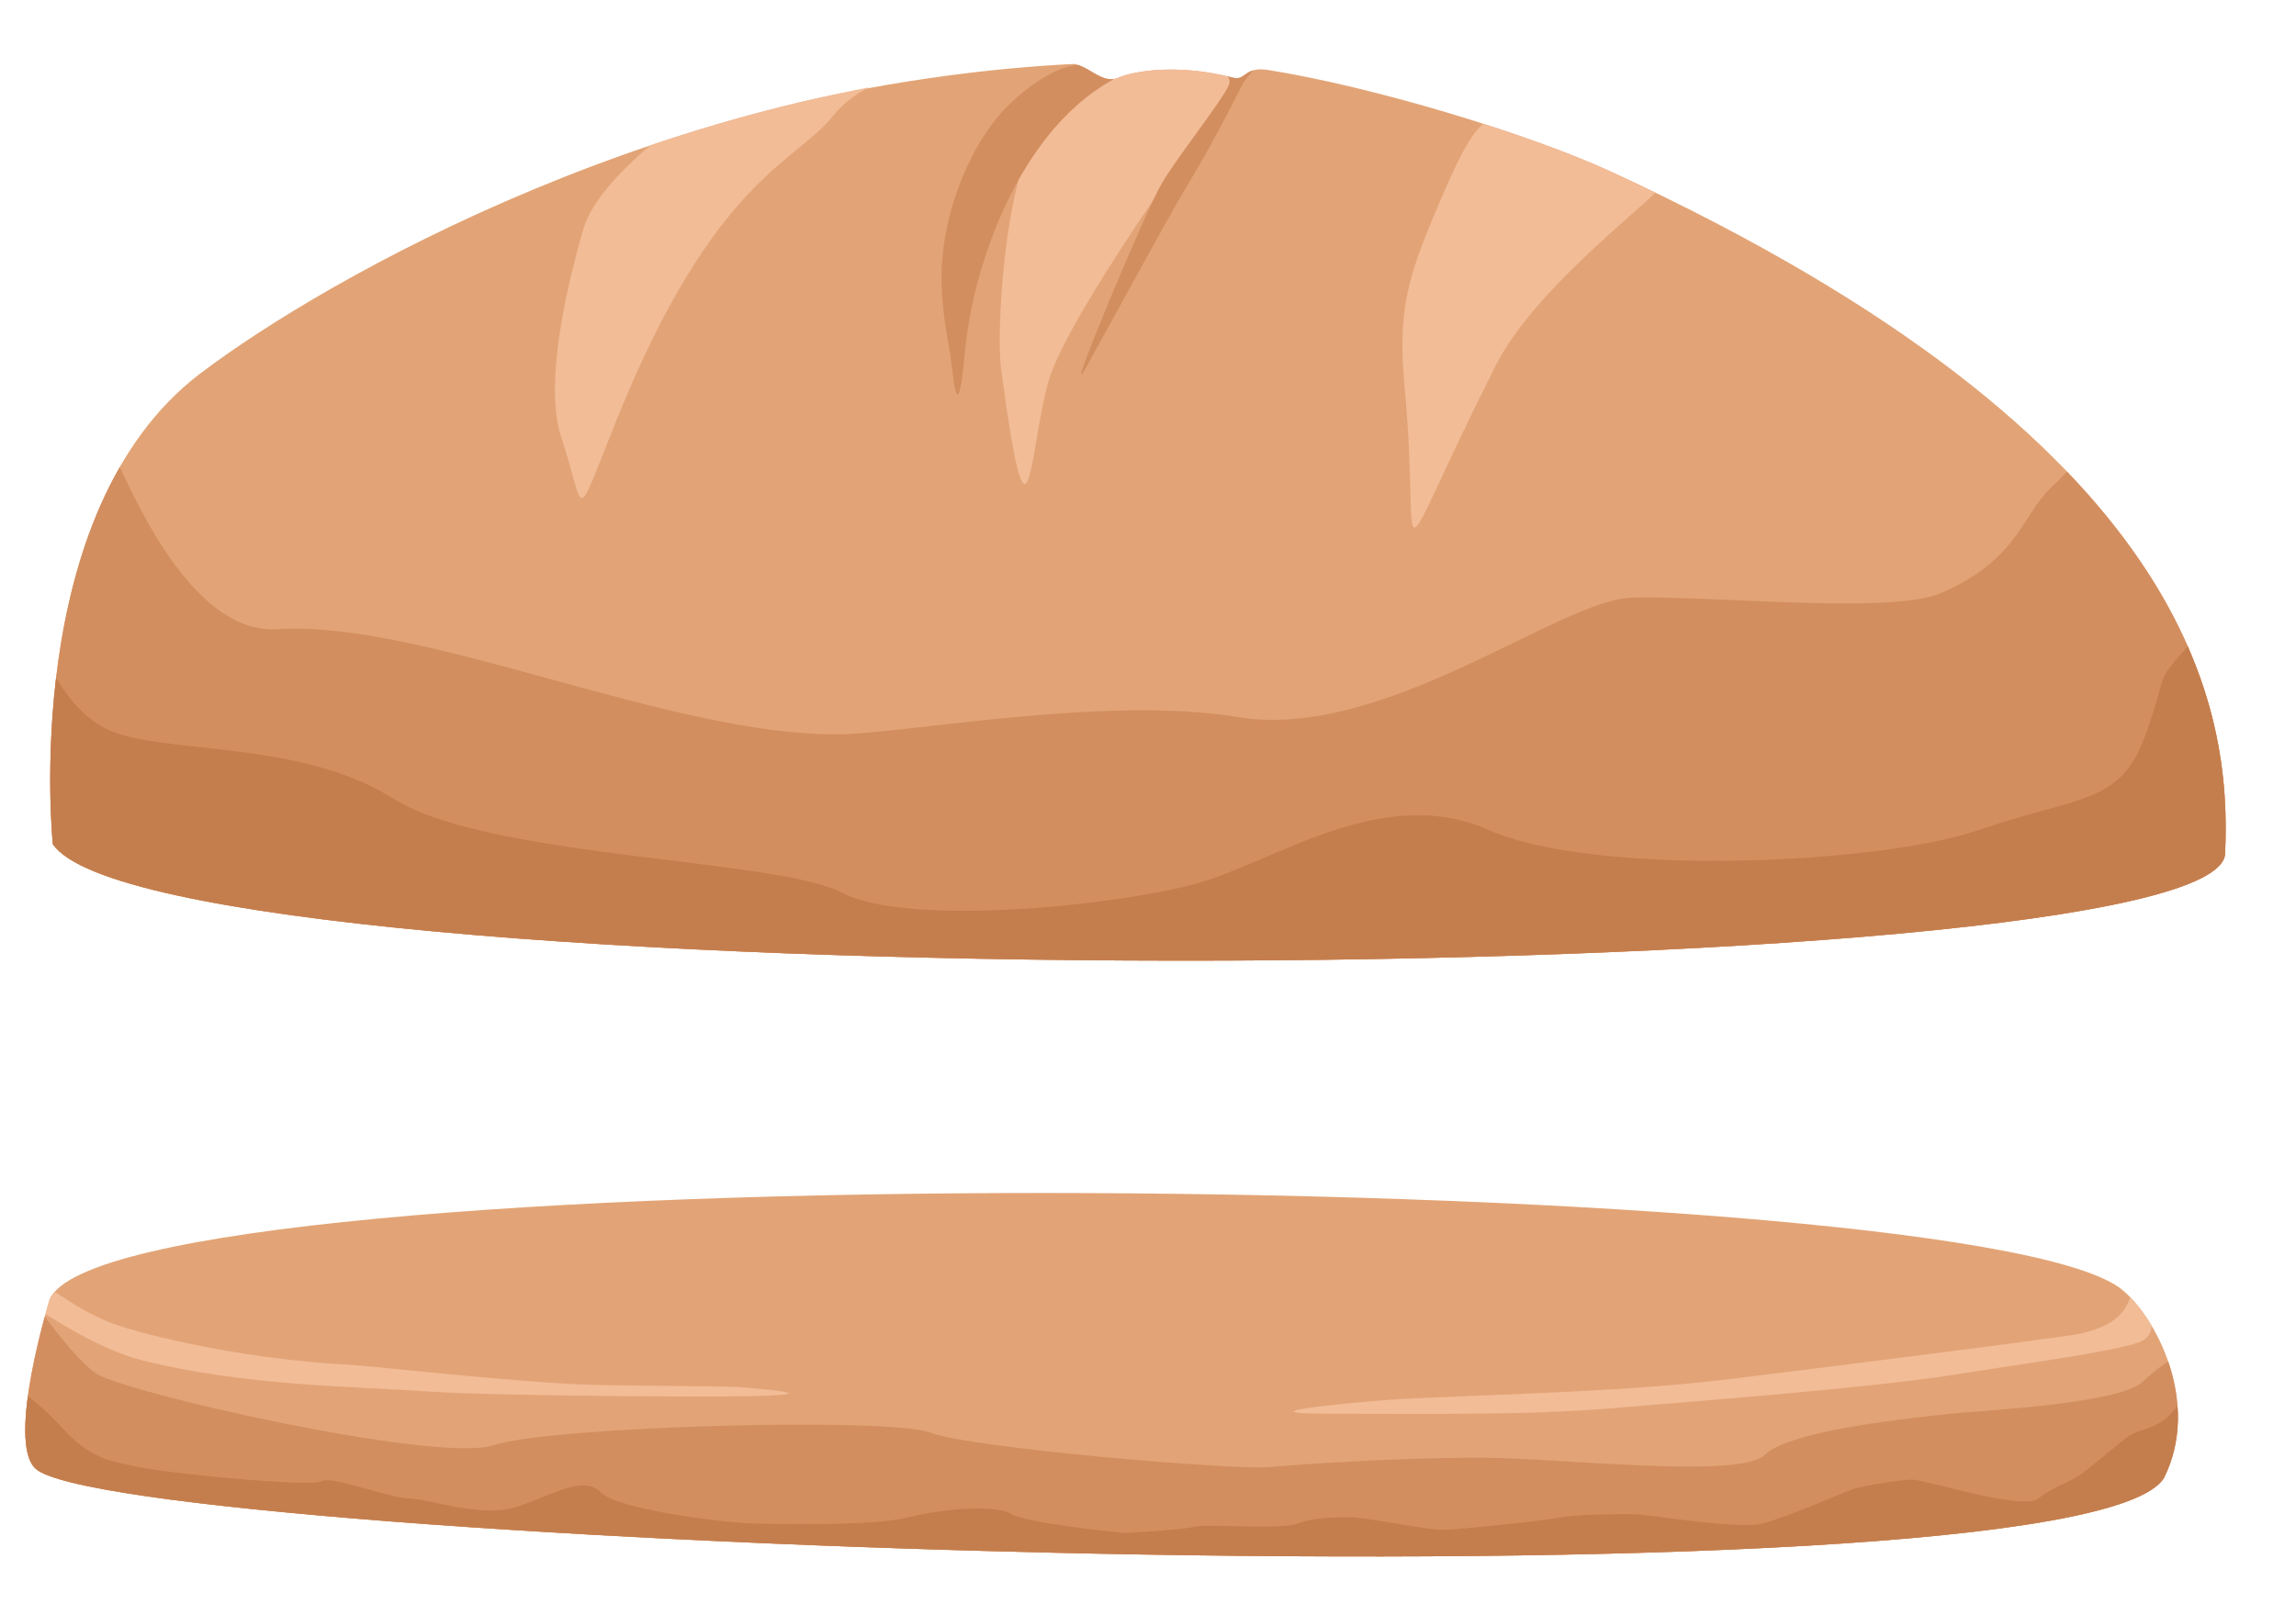
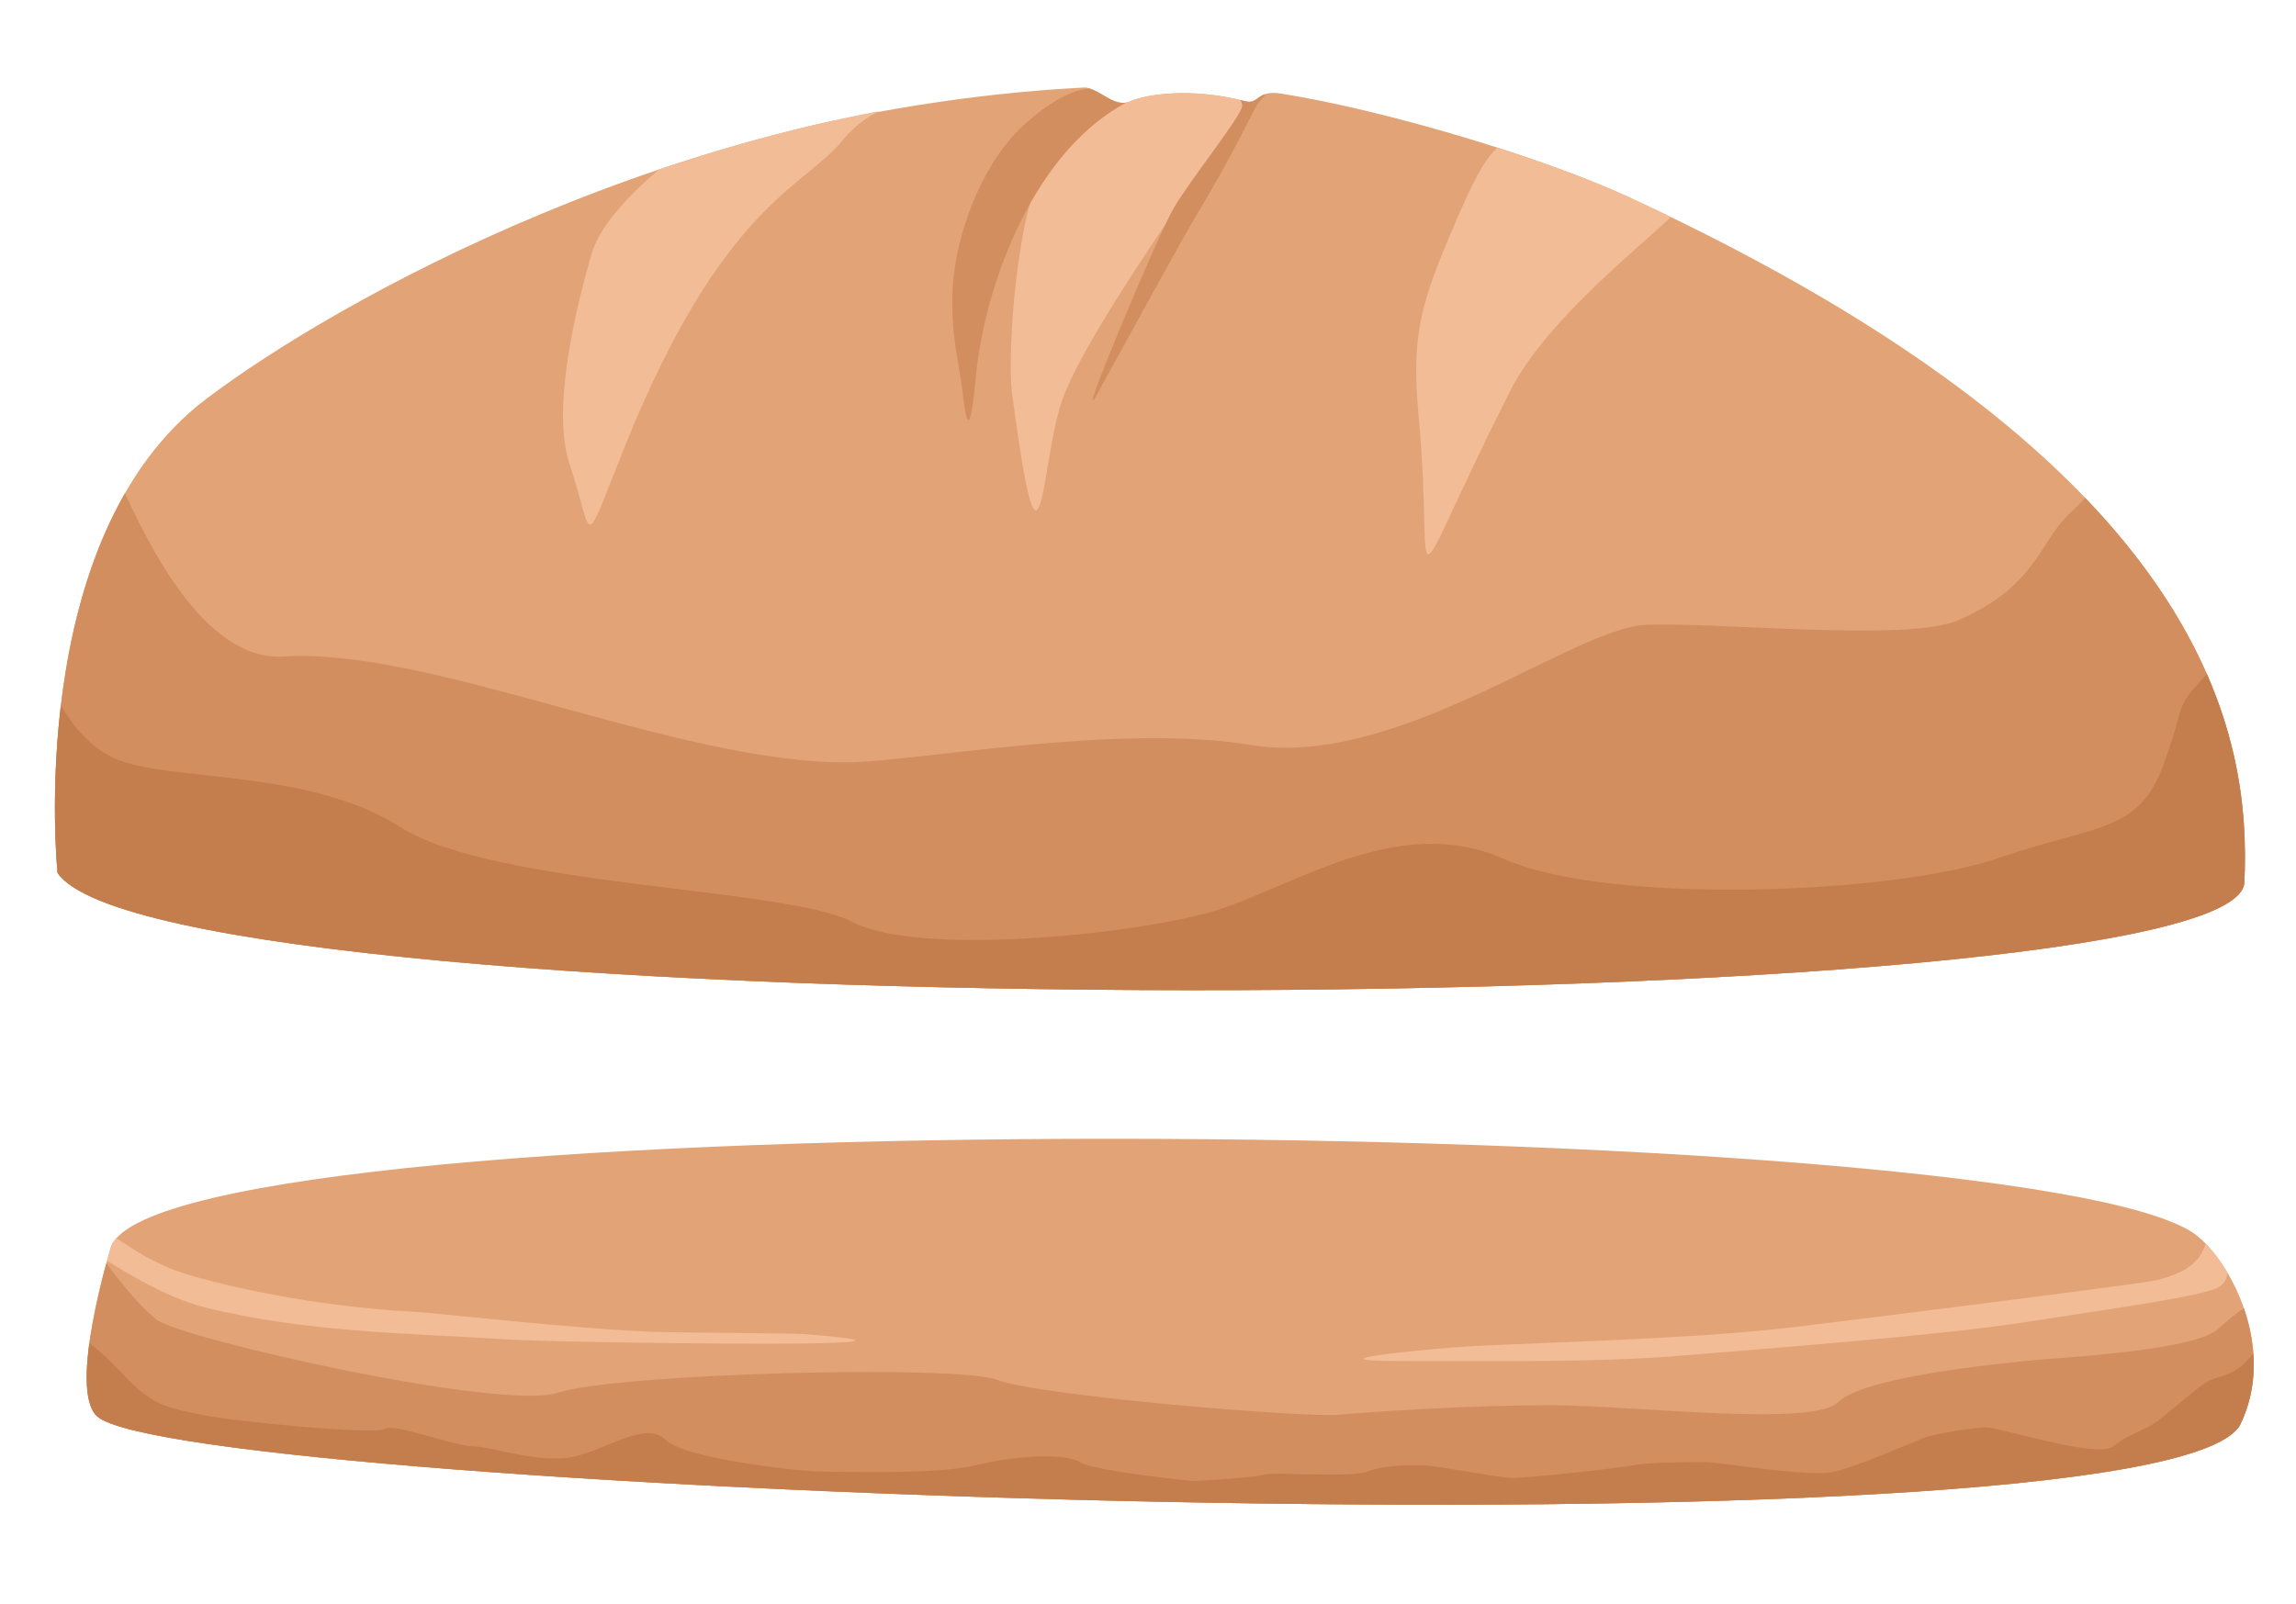
- <svg xmlns="http://www.w3.org/2000/svg" xmlns:xlink="http://www.w3.org/1999/xlink" version="1.1" x="0px" y="0px" width="487.61px" height="340.71px" viewBox="651.442 316.508 487.61 340.71" enable-background="new 651.442 316.508 487.61 340.71" xml:space="preserve">
-   <g id="Layer_1">
+ <svg xmlns="http://www.w3.org/2000/svg" xmlns:xlink="http://www.w3.org/1999/xlink" version="1.1" x="0px" y="0px" width="487.61px" height="340.71px" viewBox="1260.108 333.175 487.61 340.71" enable-background="new 1260.108 333.175 487.61 340.71" xml:space="preserve">
+   <g id="Pickles">
</g>
-   <g id="Layer_2">
+   <g id="Tomato">
+ </g>
+   <g id="Lettuce">
+ </g>
+   <g id="Tofu_Slice">
+ </g>
+   <g id="Swiss_Slice">
+ </g>
+   <g id="Cheddar_Slice">
+ </g>
+   <g id="Eggplant_Patty">
+ </g>
+   <g id="Halloumi_Patty">
+ </g>
+   <g id="Beef_Patty">
+ </g>
+   <g id="Sourdough_Bun">
    <g id="Top_Bun_Clipping">
      <defs>
-         <path id="SVGID_29_" d="M662.664,495.832c0,0-7.334-70.668,31.333-100c26.72-20.27,100.384-61.964,184.378-65.832     c4.004-0.185,6.928,4.643,10.625,3c3.054-1.357,12.506-3.059,24.25,0.001c2.875,0.749,2.327-2.445,7.5-1.626     c21.75,3.444,54.978,13.344,73.247,21.79c124,57.333,131.333,114.667,130,144.667S685.331,529.166,662.664,495.832z" />
+         <path id="SVGID_9_" d="M1272.334,518.607c0,0-7.383-71.141,31.542-100.669c26.898-20.405,101.056-62.378,185.61-66.271     c4.031-0.186,6.975,4.674,10.696,3.02c3.074-1.366,12.59-3.079,24.412,0.001c2.895,0.754,2.343-2.461,7.551-1.637     c21.896,3.467,55.345,13.433,73.736,21.936c124.829,57.716,132.211,115.434,130.869,145.634S1295.152,552.164,1272.334,518.607z" />
      </defs>
      <clipPath id="SVGID_2_">
-         <use xlink:href="#SVGID_29_" overflow="visible" />
+         <use xlink:href="#SVGID_9_" overflow="visible" />
      </clipPath>
-       <path id="Fill" clip-path="url(#SVGID_2_)" fill="#E2A476" d="M1110.833,438.5c-20.171-29.919-61.5-60.833-93.167-78.167    C963.83,330.866,887.861,315.142,784.5,348.25c-32,10.25-89.742,27.737-108,64.25c-15.255,30.508-16,48.5-16.75,82    c-0.115,5.128,3,8.75,8.75,10.75c42.21,14.682,122.898,15.613,150.25,17.5c21.75,1.5,154,1.5,251.75-7.917    c16.379-1.578,53.803-7.009,56.833-18.5C1131.333,481.167,1120.833,453.333,1110.833,438.5z" />
-       <path id="Middle_Highlight" clip-path="url(#SVGID_2_)" fill="#F2BC97" d="M896,331c-6.894,0.986-19,6-25,15.5s-8,39.5-7,48    c6.166,46.333,6,16.167,10.333,2.333c4.987-15.921,40.917-64.583,40.917-64.583S901.294,330.243,896,331z" />
-       <path id="Right_Highlight" clip-path="url(#SVGID_2_)" fill="#F2BC97" d="M979.667,344.167c-11.007-4.892-13.5-5.5-21.5,13    s-10,24.667-8.334,42.667c3.454,37.317-4.333,41.166,19.167-5.5c9.164-18.198,36.701-37.4,35.501-39    C997.001,345.333,985.667,346.833,979.667,344.167z" />
-       <path id="Left_Highlight" clip-path="url(#SVGID_2_)" fill="#F2BC97" d="M803.334,337.166c0,0-24.334,15.334-28,28    s-8.404,33.118-4.666,44.333c5.333,15.999,2.389,19.376,11.666-3.668c20.667-51.333,38-54.666,46-64.666s23-9.667,23-9.667    L803.334,337.166z" />
-       <path id="Shadow_1_L" clip-path="url(#SVGID_2_)" fill="#D38E5F" d="M883.126,330.75c-4.718-2.084-13.001,3.375-18.376,9    c-7.231,7.568-12.559,21.048-13.25,32.625c-0.5,8.375,1.125,15.5,1.75,19.5s1.5,17.125,3.125-0.625S867.5,345,887.25,333.75    S884.918,331.542,883.126,330.75z" />
-       <path id="Shadow_1_R" clip-path="url(#SVGID_2_)" fill="#D38E5F" d="M911.333,331.917c0,0,7.104-4.708,7.104-2.708    s-1.86,3.037-2.938,4.917c-1.146,2-5.167,10.625-12.25,22.375c-3.883,6.44-14.917,26.833-21.313,38.375    c-5.067,9.146,12.813-33.708,16.313-39.542s12.67-17.378,14.167-20.75C913.083,333.083,911.333,331.917,911.333,331.917z" />
-       <path id="Lower_Shadow_1" clip-path="url(#SVGID_2_)" fill="#D38E5F" d="M671.5,385l1.166,9.167c0,0,0.334,13.5,4.334,21.833    s16.075,35.28,33.334,34.167c31-2,83.333,22.666,119.166,22.333c14.16-0.132,56.834-8.333,84.834-3.667    c30.743,5.123,68-24.666,83.333-25.333s55.332,3.666,65.999-1s14.667-10,18.667-16.333s4.834-5.667,9.167-10.667    s11.167-7.333,12.5-19.333s9.167,42.499,13.5,51.833s11.167,22.167,9.5,47.5s-46.833,23.333-107.5,26s-248-0.834-233,0.5    s-78,4-125-22.5c-2.755-1.553-3.333-24.167-2-27.5s1.333-32.666,3-35S671.5,385,671.5,385z" />
-       <path id="Shadow_2_Lower" clip-path="url(#SVGID_2_)" fill="#C47E4E" d="M658.334,448.833c0,0,4.667,17.334,16,22.667    s40.667,2.001,60.667,14.667s81.333,12.667,95.333,20s58.666,2.667,75.333-2s39.333-21.334,62-11.334s82.666,7.333,104,0    s30.001-5.334,35.334-20s1.332-10.666,10.666-20.666s14,33.333,14,45.333s-43.999,25.999-58.666,27.333s-294,0.668-308.667-2.666    s-96.667-11.333-104.667-16S658.334,448.833,658.334,448.833z" />
+       <path id="Fill" clip-path="url(#SVGID_2_)" fill="#E2A476" d="M1723.499,460.893c-20.306-30.119-61.911-61.24-93.79-78.689    c-54.195-29.665-130.673-45.493-234.725-12.164c-32.214,10.318-90.342,27.923-108.723,64.68    c-15.356,30.712-16.106,48.824-16.861,82.548c-0.116,5.162,3.02,8.809,8.809,10.822c42.492,14.779,123.72,15.718,151.254,17.617    c21.896,1.51,155.03,1.51,253.434-7.971c16.488-1.588,54.162-7.056,57.213-18.623    C1744.136,503.845,1733.565,475.824,1723.499,460.893z" />
+       <path id="Middle_Highlight" clip-path="url(#SVGID_2_)" fill="#F2BC97" d="M1507.229,352.674    c-6.939,0.992-19.127,6.04-25.167,15.604s-8.054,39.764-7.047,48.321c6.207,46.643,6.04,16.274,10.402,2.349    c5.021-16.027,41.19-65.015,41.19-65.015S1512.559,351.911,1507.229,352.674z" />
+       <path id="Right_Highlight" clip-path="url(#SVGID_2_)" fill="#F2BC97" d="M1591.456,365.928    c-11.08-4.924-13.591-5.536-21.644,13.087c-8.054,18.624-10.067,24.831-8.39,42.952c3.477,37.567-4.362,41.441,19.295-5.538    c9.226-18.319,36.946-37.649,35.738-39.26C1608.906,367.103,1597.496,368.612,1591.456,365.928z" />
+       <path id="Left_Highlight" clip-path="url(#SVGID_2_)" fill="#F2BC97" d="M1413.944,358.881c0,0-24.497,15.437-28.188,28.188    c-3.69,12.751-8.46,33.339-4.697,44.629c5.369,16.106,2.405,19.506,11.744-3.692c20.806-51.676,38.254-55.031,46.308-65.098    s23.153-9.731,23.153-9.731L1413.944,358.881z" />
+       <path id="Shadow_1_L" clip-path="url(#SVGID_2_)" fill="#D38E5F" d="M1494.27,352.422c-4.749-2.098-13.088,3.398-18.499,9.061    c-7.279,7.618-12.643,21.189-13.339,32.843c-0.503,8.431,1.133,15.604,1.762,19.631c0.63,4.026,1.511,17.239,3.146-0.63    c1.636-17.868,11.199-46.559,31.081-57.884S1496.073,353.219,1494.27,352.422z" />
+       <path id="Shadow_1_R" clip-path="url(#SVGID_2_)" fill="#D38E5F" d="M1522.665,353.596c0,0,7.152-4.739,7.152-2.726    c0,2.014-1.873,3.057-2.957,4.95c-1.153,2.013-5.202,10.696-12.332,22.524c-3.909,6.483-15.017,27.012-21.455,38.631    c-5.102,9.207,12.898-33.934,16.421-39.806c3.523-5.872,12.755-17.495,14.262-20.889    C1524.427,354.771,1522.665,353.596,1522.665,353.596z" />
+       <path id="Lower_Shadow_1" clip-path="url(#SVGID_2_)" fill="#D38E5F" d="M1281.229,407.035l1.174,9.228    c0,0,0.336,13.591,4.363,21.979c4.026,8.389,16.183,35.516,33.557,34.396c31.207-2.014,83.891,22.817,119.963,22.482    c14.255-0.133,57.214-8.39,85.401-3.692c30.948,5.158,68.454-24.83,83.89-25.502s55.702,3.69,66.44-1.007    s14.765-10.066,18.792-16.442c4.026-6.375,4.866-5.704,9.229-10.738c4.361-5.033,11.241-7.382,12.583-19.462    s9.229,42.783,13.591,52.18c4.361,9.396,11.241,22.315,9.563,47.817c-1.678,25.502-47.146,23.489-108.218,26.174    c-61.073,2.685-249.658-0.84-234.558,0.503c15.1,1.344-78.521,4.027-125.836-22.65c-2.773-1.563-3.355-24.328-2.014-27.684    s1.342-32.884,3.021-35.233C1273.847,457.033,1281.229,407.035,1281.229,407.035z" />
+       <path id="Shadow_2_Lower" clip-path="url(#SVGID_2_)" fill="#C47E4E" d="M1267.975,471.295c0,0,4.698,17.449,16.107,22.818    c11.408,5.368,40.938,2.014,61.072,14.765s81.877,12.752,95.971,20.134s59.058,2.685,75.836-2.014s39.597-21.477,62.415-11.409    c22.818,10.066,83.219,7.382,104.695,0s30.201-5.37,35.57-20.134c5.368-14.765,1.341-10.737,10.737-20.805    c9.396-10.066,14.094,33.557,14.094,45.637s-44.294,26.173-59.059,27.516c-14.766,1.343-295.966,0.672-310.73-2.684    c-14.766-3.356-97.313-11.409-105.367-16.107C1261.264,524.313,1267.975,471.295,1267.975,471.295z" />
    </g>
    <g id="Bottom_Bun_Clipping">
      <defs>
-         <path id="SVGID_31_" d="M662,592.5c0,0-9.304,30.237-3.003,35.998c17.503,16.002,433.503,31.502,452,2     c8.003-15.998-1.827-34.83-9.497-40.498C1064.67,564.168,676,561.5,662,592.5z" />
+         <path id="SVGID_11_" d="M1283.749,597.802c0,0-9.365,30.439-3.022,36.238c17.62,16.109,436.4,31.713,455.021,2.014     c8.057-16.105-1.839-35.063-9.561-40.769C1689.111,569.28,1297.843,566.595,1283.749,597.802z" />
      </defs>
      <clipPath id="SVGID_4_">
-         <use xlink:href="#SVGID_31_" overflow="visible" />
+         <use xlink:href="#SVGID_11_" overflow="visible" />
      </clipPath>
-       <path id="Fill_1_" clip-path="url(#SVGID_4_)" fill="#E2A476" d="M658.399,589.911c0,0-9.425,33.515-3.04,39.898    c17.73,17.736,439.191,34.915,457.932,2.218c8.107-17.732-1.852-38.605-9.621-44.886    C1066.356,558.511,672.584,555.554,658.399,589.911z" />
-       <path id="Shadow_1" clip-path="url(#SVGID_4_)" fill="#D38E5F" d="M659,593.499c0,0,7.332,10.667,12.666,14.667    s72.667,19.333,84.667,15.333s84.001-5.999,92.667-2.666s64.667,8,72,7.333s27.332-2,44.666-2s55.334,4.666,60.667-0.667    s33.333-7.999,39.333-8.666s35.334-2,40.667-6.667s8.667-8.001,14-2.667s6.666,11.333-8,28s-112.666,16-167.333,18    s-260-9.999-270-11.333s-22.667-10.667-22.667-12.667S659,593.499,659,593.499z" />
-       <path id="Shadow_2" clip-path="url(#SVGID_4_)" fill="#C47E4E" d="M651.666,609.499c0,0,6,2.666,12.667,10    S675,626.833,681,628.166s36.666,4.333,38.666,3s14.667,3.667,18.667,3.667s14.667,4,22,2S775,629.499,779,633.499    s28.666,6.667,32.666,6.667s24.667,0.667,32.667-1.333s18.667-2.667,22-0.667s24,4,24,4S903,641.5,905,640.833    s18.667,0.666,22-0.667s8-1.333,11.333-1.333s15.999,2.666,19.333,2.666s22.001-1.999,25.334-2.666s12-0.667,15.333-0.667    s21.999,3.333,27.333,2S1043,633.5,1045,632.833s9.999-2,12.666-2s23.334,6.667,26.667,4s6.666-3.334,9.333-5.334s8-6.667,10-8    s4.668-1.333,7.334-3.333s4.666-6,7.333-6s-4,20-4,20s-11.334,13.999-48.667,17.333s-298,0-302-2S657,640.833,654.333,630.833    S651.666,609.499,651.666,609.499z" />
-       <path id="Highlight_1_L" clip-path="url(#SVGID_4_)" fill="#F2BC97" d="M659.668,589.166c6.333,3,6.331,4.503,14.832,8.168    c4.084,1.761,25.833,7.833,52.168,9.166c3.395,0.172,34.332,3.667,49.665,4.167c7.21,0.235,29.343,0.283,32.001,0.499    c6.166,0.501,22.333,1.835-4,2c-12.334,0.077-50.359-0.271-60.834-0.998c-16.833-1.167-39.972-1.203-61.832-6.668    c-8-2-17.001-7.667-18.667-8.667s-4.666-2.667-5.333-3.667S659.668,589.166,659.668,589.166z" />
-       <path id="Highlight_1_R" clip-path="url(#SVGID_4_)" fill="#F2BC97" d="M1104.668,590c-1.334,1.833-0.335,7.333-11.502,9.833    c-3.241,0.726-52.834,7-74.666,9.667c-21.218,2.592-46.405,3.1-68.834,4.167c-7,0.333-37.665,3.167-15.665,3.167    s41.726,0.329,59.665-1.167c17.998-1.501,55.334-4.334,73.002-7.166c13.02-2.087,33.766-4.872,38.998-6.834    C1112.333,599.167,1104.668,590,1104.668,590z" />
+       <path id="Fill_1_" clip-path="url(#SVGID_4_)" fill="#E2A476" d="M1280.125,595.195c0,0-9.488,33.739-3.061,40.165    c17.849,17.855,442.128,35.148,460.993,2.232c8.161-17.851-1.864-38.863-9.686-45.186    C1690.809,563.585,1294.404,560.608,1280.125,595.195z" />
+       <path id="Shadow_1" clip-path="url(#SVGID_4_)" fill="#D38E5F" d="M1280.729,598.808c0,0,7.381,10.738,12.751,14.765    c5.369,4.026,73.152,19.462,85.232,15.436s84.563-6.039,93.287-2.684c8.724,3.355,65.099,8.054,72.48,7.382    c7.383-0.672,27.516-2.014,44.965-2.014c17.45,0,55.704,4.697,61.073-0.671c5.368-5.369,33.556-8.053,39.596-8.725    c6.04-0.671,35.57-2.013,40.938-6.711c5.369-4.698,8.726-8.055,14.094-2.685c5.369,5.369,6.711,11.408-8.054,28.187    c-14.764,16.778-113.419,16.107-168.451,18.12c-55.032,2.014-261.738-10.065-271.806-11.408    c-10.066-1.343-22.818-10.738-22.818-12.752S1280.729,598.808,1280.729,598.808z" />
+       <path id="Shadow_2" clip-path="url(#SVGID_4_)" fill="#C47E4E" d="M1273.347,614.914c0,0,6.04,2.684,12.751,10.067    c6.712,7.383,10.738,7.383,16.779,8.725c6.039,1.342,36.91,4.362,38.924,3.021c2.014-1.343,14.766,3.691,18.792,3.691    s14.765,4.026,22.147,2.013c7.382-2.013,14.765-7.383,18.791-3.356c4.027,4.027,28.858,6.712,32.885,6.712    s24.832,0.672,32.886-1.342c8.053-2.014,18.791-2.685,22.146-0.672c3.355,2.014,24.161,4.027,24.161,4.027    s12.751-0.671,14.765-1.342c2.014-0.672,18.792,0.67,22.147-0.672c3.354-1.342,8.053-1.342,11.408-1.342    s16.106,2.684,19.463,2.684c3.355,0,22.147-2.012,25.503-2.684s12.08-0.672,15.436-0.672s22.146,3.355,27.516,2.014    s17.45-6.71,19.463-7.382c2.014-0.672,10.066-2.014,12.751-2.014s23.49,6.712,26.846,4.027c3.355-2.686,6.71-3.356,9.395-5.37    c2.686-2.014,8.054-6.712,10.067-8.054s4.699-1.342,7.383-3.354c2.684-2.014,4.697-6.041,7.382-6.041    c2.686,0-4.026,20.134-4.026,20.134s-11.41,14.093-48.992,17.449c-37.583,3.356-299.992,0-304.02-2.014    c-4.026-2.013-107.379-6.71-110.063-16.777C1273.347,626.324,1273.347,614.914,1273.347,614.914z" />
+       <path id="Highlight_1_L" clip-path="url(#SVGID_4_)" fill="#F2BC97" d="M1281.402,594.445c6.375,3.021,6.373,4.533,14.931,8.223    c4.111,1.772,26.006,7.886,52.517,9.228c3.417,0.173,34.562,3.691,49.997,4.194c7.259,0.237,29.539,0.285,32.215,0.503    c6.207,0.504,22.482,1.847-4.026,2.013c-12.417,0.078-50.696-0.273-61.241-1.005c-16.945-1.175-40.238-1.211-62.245-6.712    c-8.054-2.014-17.114-7.719-18.792-8.725c-1.677-1.007-4.697-2.686-5.368-3.692    C1278.717,597.466,1281.402,594.445,1281.402,594.445z" />
+       <path id="Highlight_1_R" clip-path="url(#SVGID_4_)" fill="#F2BC97" d="M1729.377,595.285c-1.343,1.845-0.338,7.382-11.579,9.898    c-3.263,0.73-53.188,7.047-75.165,9.731c-21.359,2.609-46.716,3.12-69.294,4.195c-7.047,0.335-37.917,3.188-15.771,3.188    c22.147,0,42.005,0.332,60.064-1.175c18.118-1.511,55.704-4.362,73.49-7.214c13.106-2.101,33.991-4.904,39.259-6.879    C1737.093,604.513,1729.377,595.285,1729.377,595.285z" />
    </g>
  </g>
+   <g id="Rice_Bun">
+ </g>
+   <g id="Brioche_Bun">
+ </g>
</svg>
